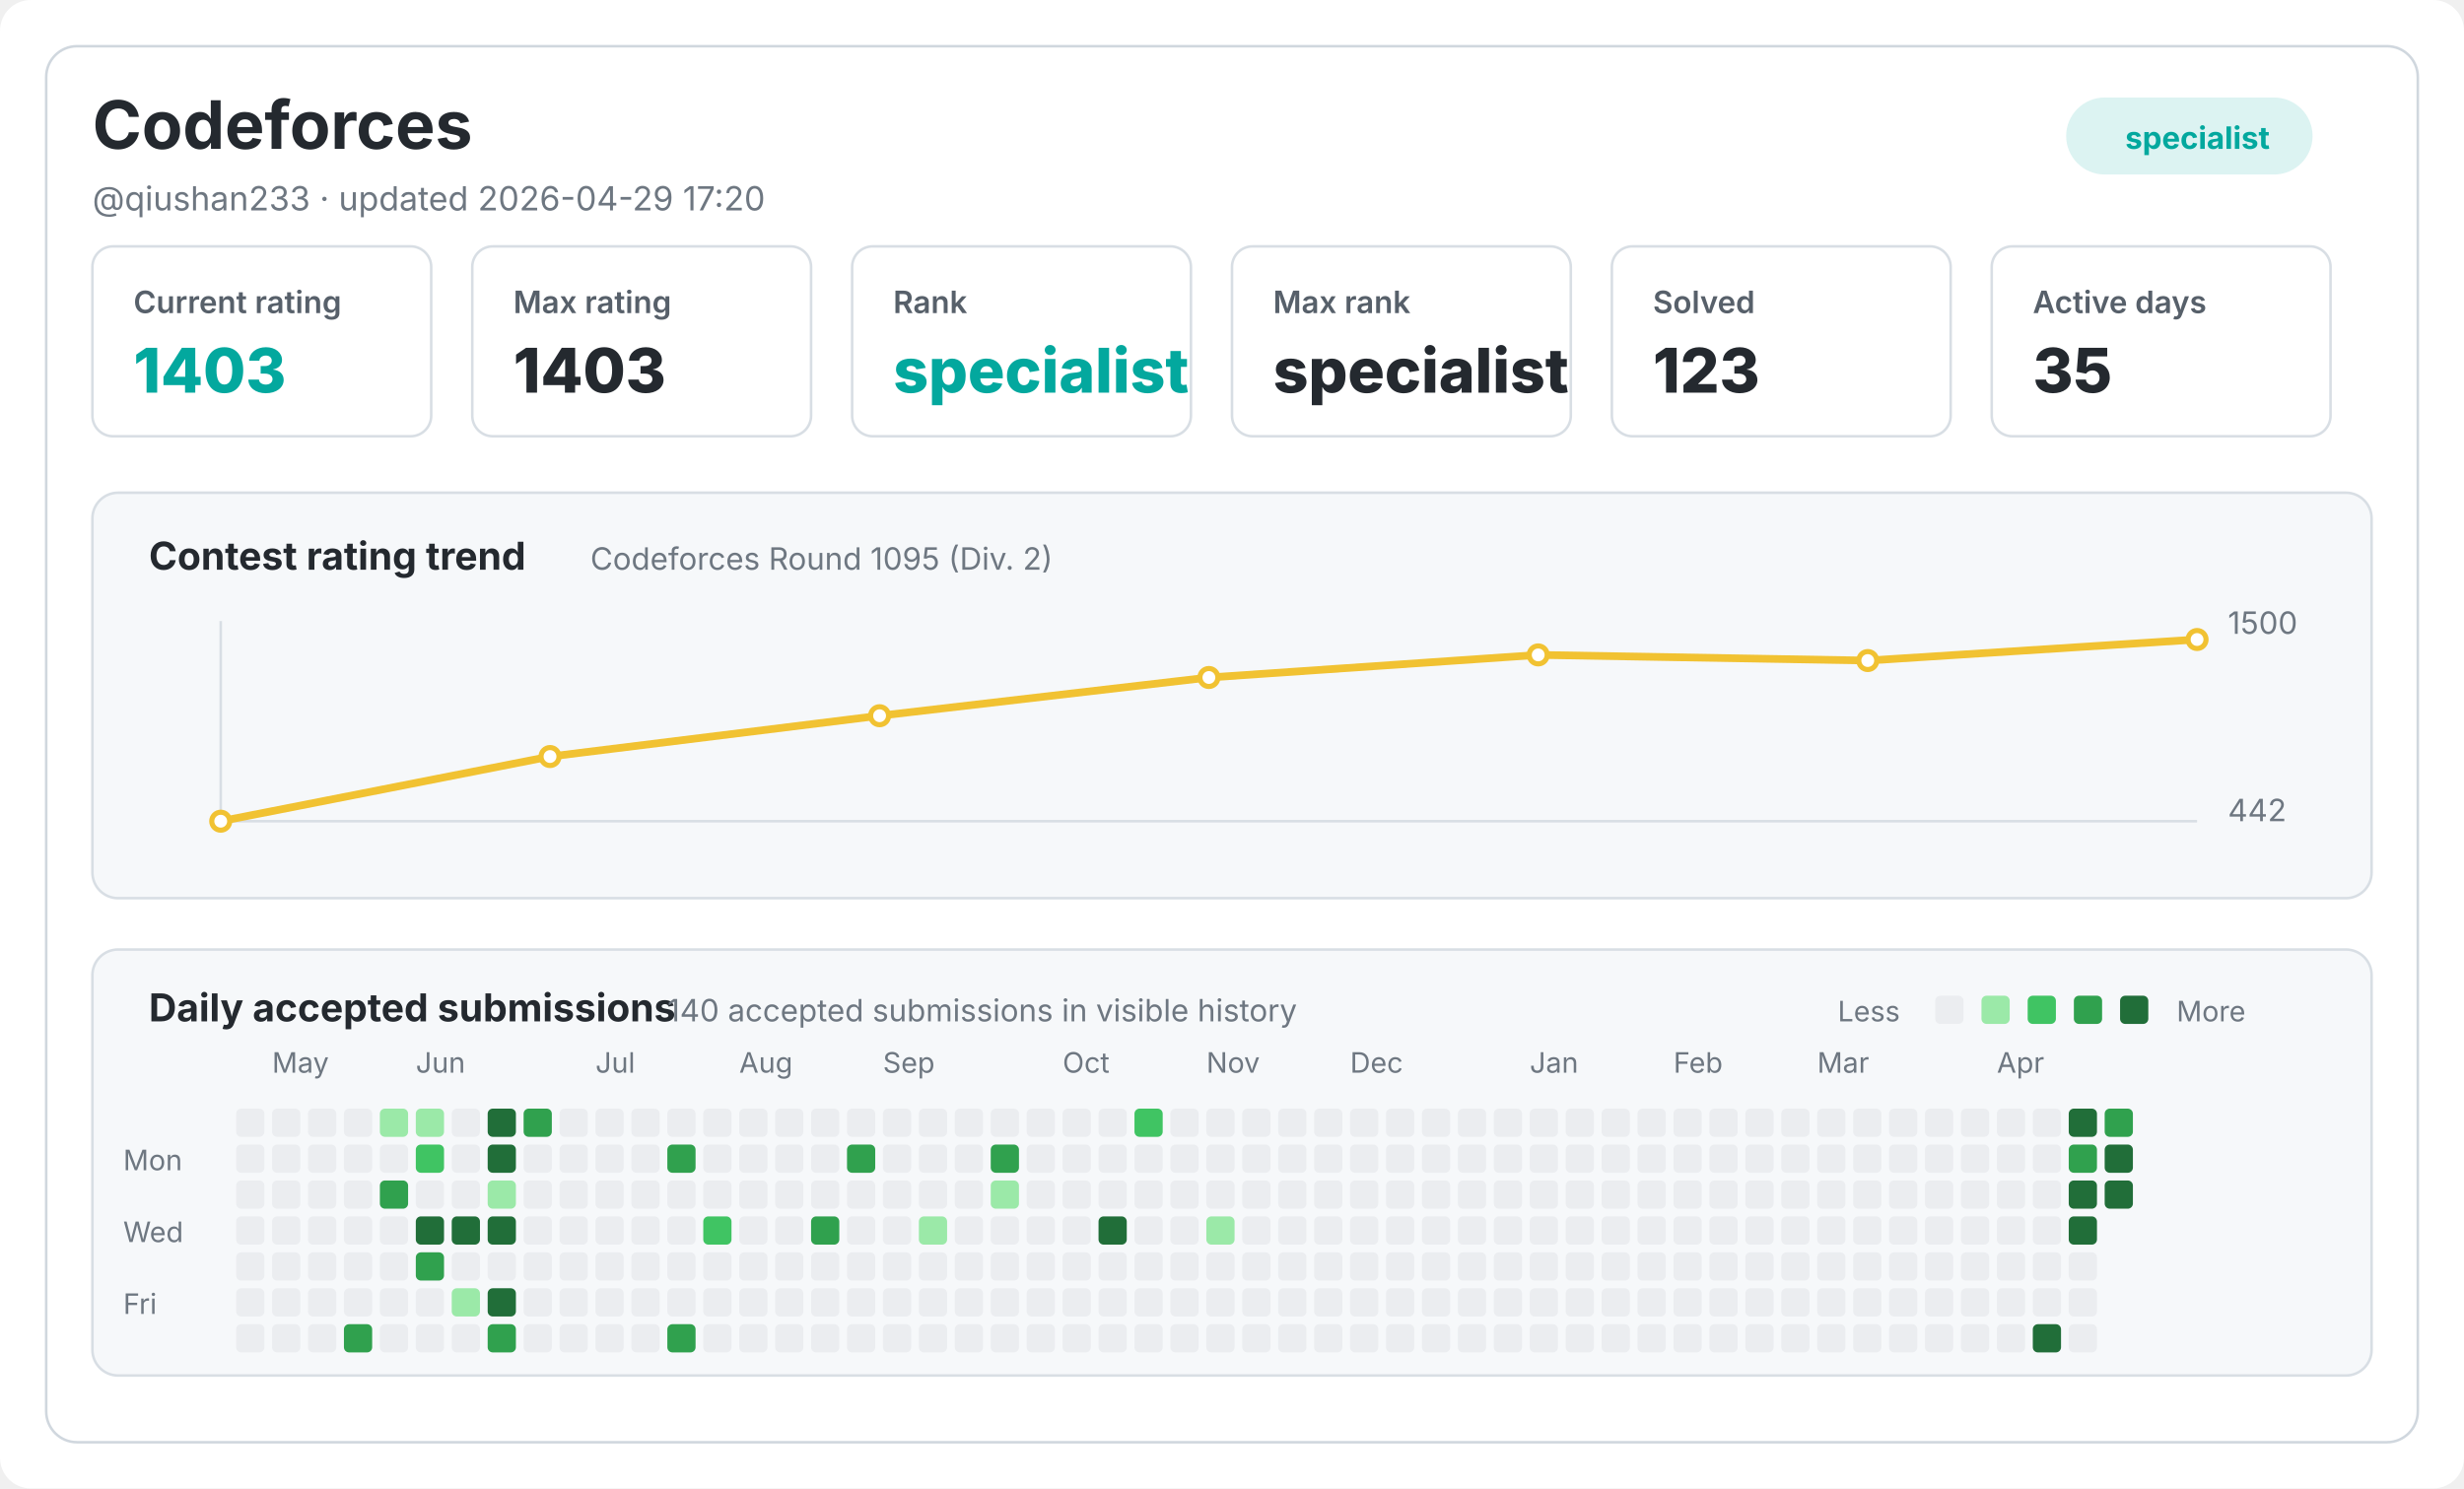
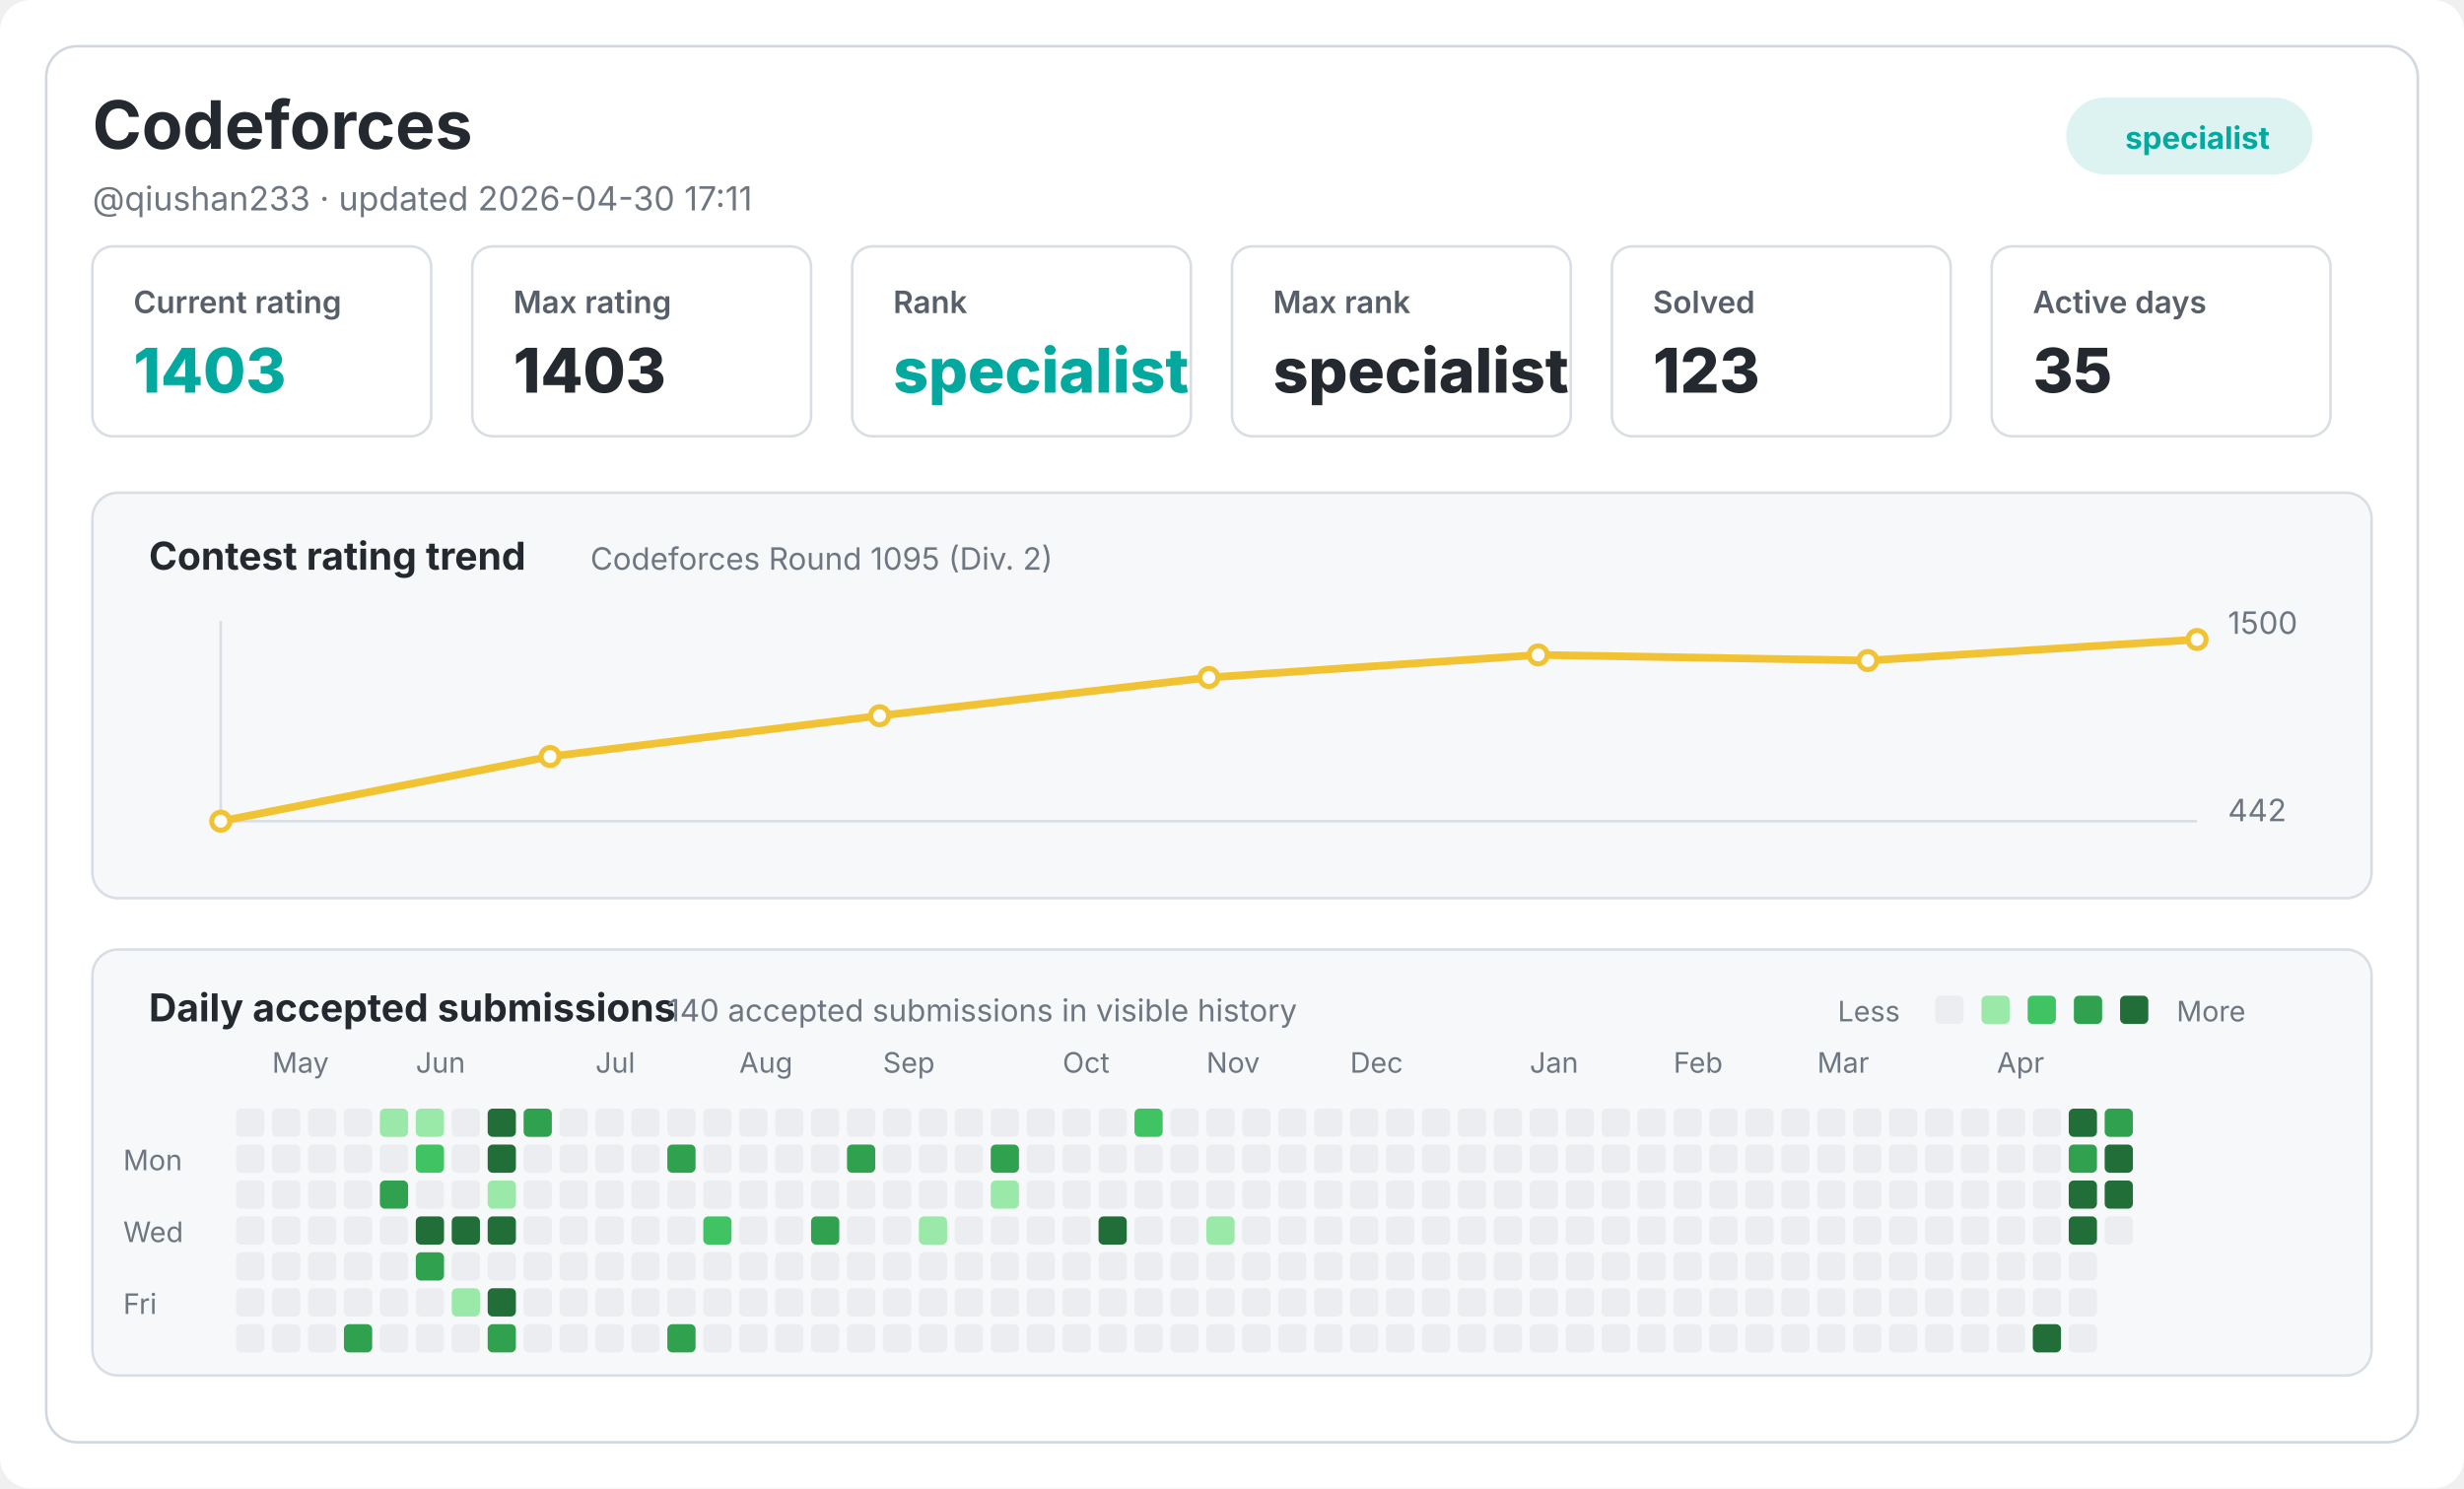
<svg xmlns="http://www.w3.org/2000/svg" width="960" height="580" viewBox="0 0 960 580" role="img" aria-label="Codeforces statistics for qiushan233">
  <style>
  .bg { fill: #ffffff; }
  .shell { fill: #ffffff; stroke: #d0d7de; }
  .soft { fill: #f6f8fa; stroke: #d8dee4; }
  .metric-card { fill: #ffffff; stroke: #d8dee4; }
  .title { font: 700 26px -apple-system,BlinkMacSystemFont,"Segoe UI",sans-serif; fill: #24292f; }
  .subtitle { font: 13px -apple-system,BlinkMacSystemFont,"Segoe UI",sans-serif; fill: #6e7781; }
  .section-title { font: 700 15px -apple-system,BlinkMacSystemFont,"Segoe UI",sans-serif; fill: #24292f; }
  .metric-label { font: 600 12px -apple-system,BlinkMacSystemFont,"Segoe UI",sans-serif; fill: #57606a; }
  .metric-value { font: 800 24px -apple-system,BlinkMacSystemFont,"Segoe UI",sans-serif; fill: #24292f; }
  .muted { font: 12px -apple-system,BlinkMacSystemFont,"Segoe UI",sans-serif; fill: #6e7781; }
  .small { font-size: 11px; }
  .rank { fill: #03a89e; }
  .grid { stroke: #d8dee4; stroke-width: 1; }
  .badge-bg { fill: #03a89e; opacity: 0.14; }
  .badge-text { font: 700 12px -apple-system,BlinkMacSystemFont,"Segoe UI",sans-serif; fill: #03a89e; }
  .heat-cell { cursor: default; transition: stroke 0.12s ease, stroke-width 0.12s ease; }
  .heat-cell:hover { stroke: #0969da; stroke-width: 1.5; }
</style>
  <rect class="bg" width="960" height="580" rx="12" />
  <rect class="shell" x="18" y="18" width="924" height="544" rx="12" />
  <text x="36" y="58" class="title">Codeforces</text>
-   <text x="36" y="82" class="subtitle">@qiushan233 · updated 2026-04-29 17:20</text>
+   <text x="36" y="82" class="subtitle">@qiushan233 · updated 2026-04-30 17:11</text>
  <rect x="805" y="38" width="96" height="30" rx="15" class="badge-bg" />
  <text x="828" y="58" class="badge-text">specialist</text>
  <rect x="36" y="96" width="132" height="74" rx="8" class="metric-card" />
  <text x="52" y="122" class="metric-label">Current rating</text>
  <text x="52" y="153" class="metric-value rank">1403</text>
  <rect x="184" y="96" width="132" height="74" rx="8" class="metric-card" />
  <text x="200" y="122" class="metric-label">Max rating</text>
  <text x="200" y="153" class="metric-value">1403</text>
  <rect x="332" y="96" width="132" height="74" rx="8" class="metric-card" />
  <text x="348" y="122" class="metric-label">Rank</text>
  <text x="348" y="153" class="metric-value rank">specialist</text>
  <rect x="480" y="96" width="132" height="74" rx="8" class="metric-card" />
  <text x="496" y="122" class="metric-label">Max rank</text>
  <text x="496" y="153" class="metric-value">specialist</text>
  <rect x="628" y="96" width="132" height="74" rx="8" class="metric-card" />
  <text x="644" y="122" class="metric-label">Solved</text>
  <text x="644" y="153" class="metric-value">123</text>
  <rect x="776" y="96" width="132" height="74" rx="8" class="metric-card" />
  <text x="792" y="122" class="metric-label">Active days</text>
  <text x="792" y="153" class="metric-value">35</text>
  <rect class="soft" x="36" y="192" width="888" height="158" rx="10" />
  <text x="58" y="222" class="section-title">Contest rating trend</text>
  <text x="230" y="222" class="muted">Codeforces Round 1095 (Div. 2)</text>
  <line x1="86" y1="320" x2="856" y2="320" class="grid" />
  <line x1="86" y1="242" x2="86" y2="320" class="grid" />
  <text x="868" y="247" class="muted">1500</text>
  <text x="868" y="320" class="muted">442</text>
  <polyline points="86.0,320.0 214.3,294.8 342.7,278.9 471.0,264.0 599.3,255.2 727.7,257.4 856.0,249.2" fill="none" stroke="#f1c232" stroke-width="3" stroke-linecap="round" stroke-linejoin="round" />
  <circle cx="86.0" cy="320.0" r="3.5" fill="#fff" stroke="#f1c232" stroke-width="2" />
  <circle cx="214.3" cy="294.8" r="3.5" fill="#fff" stroke="#f1c232" stroke-width="2" />
  <circle cx="342.7" cy="278.9" r="3.5" fill="#fff" stroke="#f1c232" stroke-width="2" />
  <circle cx="471.0" cy="264.0" r="3.5" fill="#fff" stroke="#f1c232" stroke-width="2" />
  <circle cx="599.3" cy="255.2" r="3.5" fill="#fff" stroke="#f1c232" stroke-width="2" />
  <circle cx="727.7" cy="257.4" r="3.5" fill="#fff" stroke="#f1c232" stroke-width="2" />
  <circle cx="856.0" cy="249.2" r="3.5" fill="#fff" stroke="#f1c232" stroke-width="2" />
  <rect class="soft" x="36" y="370" width="888" height="166" rx="10" />
  <text x="58" y="398" class="section-title">Daily accepted submissions</text>
  <text x="260" y="398" class="muted">140 accepted submissions in visible history</text>
  <text x="106" y="418" class="muted small">May</text>
  <text x="162" y="418" class="muted small">Jun</text>
  <text x="232" y="418" class="muted small">Jul</text>
  <text x="288" y="418" class="muted small">Aug</text>
  <text x="344" y="418" class="muted small">Sep</text>
  <text x="414" y="418" class="muted small">Oct</text>
  <text x="470" y="418" class="muted small">Nov</text>
  <text x="526" y="418" class="muted small">Dec</text>
  <text x="596" y="418" class="muted small">Jan</text>
  <text x="652" y="418" class="muted small">Feb</text>
  <text x="708" y="418" class="muted small">Mar</text>
  <text x="778" y="418" class="muted small">Apr</text>
  <text x="48" y="456" class="muted small">Mon</text>
  <text x="48" y="484" class="muted small">Wed</text>
  <text x="48" y="512" class="muted small">Fri</text>
  <rect class="heat-cell" x="92" y="432" width="11" height="11" rx="2" fill="#ebedf0" />
  <rect class="heat-cell" x="92" y="446" width="11" height="11" rx="2" fill="#ebedf0" />
  <rect class="heat-cell" x="92" y="460" width="11" height="11" rx="2" fill="#ebedf0" />
  <rect class="heat-cell" x="92" y="474" width="11" height="11" rx="2" fill="#ebedf0" />
  <rect class="heat-cell" x="92" y="488" width="11" height="11" rx="2" fill="#ebedf0" />
  <rect class="heat-cell" x="92" y="502" width="11" height="11" rx="2" fill="#ebedf0" />
  <rect class="heat-cell" x="92" y="516" width="11" height="11" rx="2" fill="#ebedf0" />
  <rect class="heat-cell" x="106" y="432" width="11" height="11" rx="2" fill="#ebedf0" />
  <rect class="heat-cell" x="106" y="446" width="11" height="11" rx="2" fill="#ebedf0" />
  <rect class="heat-cell" x="106" y="460" width="11" height="11" rx="2" fill="#ebedf0" />
  <rect class="heat-cell" x="106" y="474" width="11" height="11" rx="2" fill="#ebedf0" />
  <rect class="heat-cell" x="106" y="488" width="11" height="11" rx="2" fill="#ebedf0" />
  <rect class="heat-cell" x="106" y="502" width="11" height="11" rx="2" fill="#ebedf0" />
  <rect class="heat-cell" x="106" y="516" width="11" height="11" rx="2" fill="#ebedf0" />
  <rect class="heat-cell" x="120" y="432" width="11" height="11" rx="2" fill="#ebedf0" />
  <rect class="heat-cell" x="120" y="446" width="11" height="11" rx="2" fill="#ebedf0" />
  <rect class="heat-cell" x="120" y="460" width="11" height="11" rx="2" fill="#ebedf0" />
  <rect class="heat-cell" x="120" y="474" width="11" height="11" rx="2" fill="#ebedf0" />
  <rect class="heat-cell" x="120" y="488" width="11" height="11" rx="2" fill="#ebedf0" />
  <rect class="heat-cell" x="120" y="502" width="11" height="11" rx="2" fill="#ebedf0" />
  <rect class="heat-cell" x="120" y="516" width="11" height="11" rx="2" fill="#ebedf0" />
  <rect class="heat-cell" x="134" y="432" width="11" height="11" rx="2" fill="#ebedf0" />
  <rect class="heat-cell" x="134" y="446" width="11" height="11" rx="2" fill="#ebedf0" />
  <rect class="heat-cell" x="134" y="460" width="11" height="11" rx="2" fill="#ebedf0" />
  <rect class="heat-cell" x="134" y="474" width="11" height="11" rx="2" fill="#ebedf0" />
  <rect class="heat-cell" x="134" y="488" width="11" height="11" rx="2" fill="#ebedf0" />
  <rect class="heat-cell" x="134" y="502" width="11" height="11" rx="2" fill="#ebedf0" />
  <rect class="heat-cell" x="134" y="516" width="11" height="11" rx="2" fill="#30a14e" />
  <rect class="heat-cell" x="148" y="432" width="11" height="11" rx="2" fill="#9be9a8" />
  <rect class="heat-cell" x="148" y="446" width="11" height="11" rx="2" fill="#ebedf0" />
  <rect class="heat-cell" x="148" y="460" width="11" height="11" rx="2" fill="#30a14e" />
  <rect class="heat-cell" x="148" y="474" width="11" height="11" rx="2" fill="#ebedf0" />
  <rect class="heat-cell" x="148" y="488" width="11" height="11" rx="2" fill="#ebedf0" />
  <rect class="heat-cell" x="148" y="502" width="11" height="11" rx="2" fill="#ebedf0" />
  <rect class="heat-cell" x="148" y="516" width="11" height="11" rx="2" fill="#ebedf0" />
  <rect class="heat-cell" x="162" y="432" width="11" height="11" rx="2" fill="#9be9a8" />
  <rect class="heat-cell" x="162" y="446" width="11" height="11" rx="2" fill="#40c463" />
  <rect class="heat-cell" x="162" y="460" width="11" height="11" rx="2" fill="#ebedf0" />
  <rect class="heat-cell" x="162" y="474" width="11" height="11" rx="2" fill="#216e39" />
  <rect class="heat-cell" x="162" y="488" width="11" height="11" rx="2" fill="#30a14e" />
  <rect class="heat-cell" x="162" y="502" width="11" height="11" rx="2" fill="#ebedf0" />
  <rect class="heat-cell" x="162" y="516" width="11" height="11" rx="2" fill="#ebedf0" />
  <rect class="heat-cell" x="176" y="432" width="11" height="11" rx="2" fill="#ebedf0" />
  <rect class="heat-cell" x="176" y="446" width="11" height="11" rx="2" fill="#ebedf0" />
  <rect class="heat-cell" x="176" y="460" width="11" height="11" rx="2" fill="#ebedf0" />
  <rect class="heat-cell" x="176" y="474" width="11" height="11" rx="2" fill="#216e39" />
  <rect class="heat-cell" x="176" y="488" width="11" height="11" rx="2" fill="#ebedf0" />
  <rect class="heat-cell" x="176" y="502" width="11" height="11" rx="2" fill="#9be9a8" />
  <rect class="heat-cell" x="176" y="516" width="11" height="11" rx="2" fill="#ebedf0" />
  <rect class="heat-cell" x="190" y="432" width="11" height="11" rx="2" fill="#216e39" />
  <rect class="heat-cell" x="190" y="446" width="11" height="11" rx="2" fill="#216e39" />
  <rect class="heat-cell" x="190" y="460" width="11" height="11" rx="2" fill="#9be9a8" />
  <rect class="heat-cell" x="190" y="474" width="11" height="11" rx="2" fill="#216e39" />
  <rect class="heat-cell" x="190" y="488" width="11" height="11" rx="2" fill="#ebedf0" />
  <rect class="heat-cell" x="190" y="502" width="11" height="11" rx="2" fill="#216e39" />
  <rect class="heat-cell" x="190" y="516" width="11" height="11" rx="2" fill="#30a14e" />
  <rect class="heat-cell" x="204" y="432" width="11" height="11" rx="2" fill="#30a14e" />
  <rect class="heat-cell" x="204" y="446" width="11" height="11" rx="2" fill="#ebedf0" />
  <rect class="heat-cell" x="204" y="460" width="11" height="11" rx="2" fill="#ebedf0" />
  <rect class="heat-cell" x="204" y="474" width="11" height="11" rx="2" fill="#ebedf0" />
  <rect class="heat-cell" x="204" y="488" width="11" height="11" rx="2" fill="#ebedf0" />
  <rect class="heat-cell" x="204" y="502" width="11" height="11" rx="2" fill="#ebedf0" />
  <rect class="heat-cell" x="204" y="516" width="11" height="11" rx="2" fill="#ebedf0" />
  <rect class="heat-cell" x="218" y="432" width="11" height="11" rx="2" fill="#ebedf0" />
  <rect class="heat-cell" x="218" y="446" width="11" height="11" rx="2" fill="#ebedf0" />
  <rect class="heat-cell" x="218" y="460" width="11" height="11" rx="2" fill="#ebedf0" />
  <rect class="heat-cell" x="218" y="474" width="11" height="11" rx="2" fill="#ebedf0" />
  <rect class="heat-cell" x="218" y="488" width="11" height="11" rx="2" fill="#ebedf0" />
  <rect class="heat-cell" x="218" y="502" width="11" height="11" rx="2" fill="#ebedf0" />
  <rect class="heat-cell" x="218" y="516" width="11" height="11" rx="2" fill="#ebedf0" />
  <rect class="heat-cell" x="232" y="432" width="11" height="11" rx="2" fill="#ebedf0" />
  <rect class="heat-cell" x="232" y="446" width="11" height="11" rx="2" fill="#ebedf0" />
  <rect class="heat-cell" x="232" y="460" width="11" height="11" rx="2" fill="#ebedf0" />
  <rect class="heat-cell" x="232" y="474" width="11" height="11" rx="2" fill="#ebedf0" />
  <rect class="heat-cell" x="232" y="488" width="11" height="11" rx="2" fill="#ebedf0" />
  <rect class="heat-cell" x="232" y="502" width="11" height="11" rx="2" fill="#ebedf0" />
  <rect class="heat-cell" x="232" y="516" width="11" height="11" rx="2" fill="#ebedf0" />
  <rect class="heat-cell" x="246" y="432" width="11" height="11" rx="2" fill="#ebedf0" />
  <rect class="heat-cell" x="246" y="446" width="11" height="11" rx="2" fill="#ebedf0" />
  <rect class="heat-cell" x="246" y="460" width="11" height="11" rx="2" fill="#ebedf0" />
  <rect class="heat-cell" x="246" y="474" width="11" height="11" rx="2" fill="#ebedf0" />
  <rect class="heat-cell" x="246" y="488" width="11" height="11" rx="2" fill="#ebedf0" />
  <rect class="heat-cell" x="246" y="502" width="11" height="11" rx="2" fill="#ebedf0" />
  <rect class="heat-cell" x="246" y="516" width="11" height="11" rx="2" fill="#ebedf0" />
  <rect class="heat-cell" x="260" y="432" width="11" height="11" rx="2" fill="#ebedf0" />
  <rect class="heat-cell" x="260" y="446" width="11" height="11" rx="2" fill="#30a14e" />
  <rect class="heat-cell" x="260" y="460" width="11" height="11" rx="2" fill="#ebedf0" />
  <rect class="heat-cell" x="260" y="474" width="11" height="11" rx="2" fill="#ebedf0" />
  <rect class="heat-cell" x="260" y="488" width="11" height="11" rx="2" fill="#ebedf0" />
  <rect class="heat-cell" x="260" y="502" width="11" height="11" rx="2" fill="#ebedf0" />
  <rect class="heat-cell" x="260" y="516" width="11" height="11" rx="2" fill="#30a14e" />
  <rect class="heat-cell" x="274" y="432" width="11" height="11" rx="2" fill="#ebedf0" />
  <rect class="heat-cell" x="274" y="446" width="11" height="11" rx="2" fill="#ebedf0" />
  <rect class="heat-cell" x="274" y="460" width="11" height="11" rx="2" fill="#ebedf0" />
  <rect class="heat-cell" x="274" y="474" width="11" height="11" rx="2" fill="#40c463" />
  <rect class="heat-cell" x="274" y="488" width="11" height="11" rx="2" fill="#ebedf0" />
  <rect class="heat-cell" x="274" y="502" width="11" height="11" rx="2" fill="#ebedf0" />
  <rect class="heat-cell" x="274" y="516" width="11" height="11" rx="2" fill="#ebedf0" />
  <rect class="heat-cell" x="288" y="432" width="11" height="11" rx="2" fill="#ebedf0" />
  <rect class="heat-cell" x="288" y="446" width="11" height="11" rx="2" fill="#ebedf0" />
  <rect class="heat-cell" x="288" y="460" width="11" height="11" rx="2" fill="#ebedf0" />
  <rect class="heat-cell" x="288" y="474" width="11" height="11" rx="2" fill="#ebedf0" />
  <rect class="heat-cell" x="288" y="488" width="11" height="11" rx="2" fill="#ebedf0" />
  <rect class="heat-cell" x="288" y="502" width="11" height="11" rx="2" fill="#ebedf0" />
  <rect class="heat-cell" x="288" y="516" width="11" height="11" rx="2" fill="#ebedf0" />
  <rect class="heat-cell" x="302" y="432" width="11" height="11" rx="2" fill="#ebedf0" />
  <rect class="heat-cell" x="302" y="446" width="11" height="11" rx="2" fill="#ebedf0" />
  <rect class="heat-cell" x="302" y="460" width="11" height="11" rx="2" fill="#ebedf0" />
  <rect class="heat-cell" x="302" y="474" width="11" height="11" rx="2" fill="#ebedf0" />
  <rect class="heat-cell" x="302" y="488" width="11" height="11" rx="2" fill="#ebedf0" />
  <rect class="heat-cell" x="302" y="502" width="11" height="11" rx="2" fill="#ebedf0" />
  <rect class="heat-cell" x="302" y="516" width="11" height="11" rx="2" fill="#ebedf0" />
  <rect class="heat-cell" x="316" y="432" width="11" height="11" rx="2" fill="#ebedf0" />
  <rect class="heat-cell" x="316" y="446" width="11" height="11" rx="2" fill="#ebedf0" />
  <rect class="heat-cell" x="316" y="460" width="11" height="11" rx="2" fill="#ebedf0" />
  <rect class="heat-cell" x="316" y="474" width="11" height="11" rx="2" fill="#30a14e" />
  <rect class="heat-cell" x="316" y="488" width="11" height="11" rx="2" fill="#ebedf0" />
  <rect class="heat-cell" x="316" y="502" width="11" height="11" rx="2" fill="#ebedf0" />
  <rect class="heat-cell" x="316" y="516" width="11" height="11" rx="2" fill="#ebedf0" />
  <rect class="heat-cell" x="330" y="432" width="11" height="11" rx="2" fill="#ebedf0" />
  <rect class="heat-cell" x="330" y="446" width="11" height="11" rx="2" fill="#30a14e" />
  <rect class="heat-cell" x="330" y="460" width="11" height="11" rx="2" fill="#ebedf0" />
  <rect class="heat-cell" x="330" y="474" width="11" height="11" rx="2" fill="#ebedf0" />
  <rect class="heat-cell" x="330" y="488" width="11" height="11" rx="2" fill="#ebedf0" />
  <rect class="heat-cell" x="330" y="502" width="11" height="11" rx="2" fill="#ebedf0" />
  <rect class="heat-cell" x="330" y="516" width="11" height="11" rx="2" fill="#ebedf0" />
  <rect class="heat-cell" x="344" y="432" width="11" height="11" rx="2" fill="#ebedf0" />
  <rect class="heat-cell" x="344" y="446" width="11" height="11" rx="2" fill="#ebedf0" />
  <rect class="heat-cell" x="344" y="460" width="11" height="11" rx="2" fill="#ebedf0" />
  <rect class="heat-cell" x="344" y="474" width="11" height="11" rx="2" fill="#ebedf0" />
  <rect class="heat-cell" x="344" y="488" width="11" height="11" rx="2" fill="#ebedf0" />
  <rect class="heat-cell" x="344" y="502" width="11" height="11" rx="2" fill="#ebedf0" />
  <rect class="heat-cell" x="344" y="516" width="11" height="11" rx="2" fill="#ebedf0" />
  <rect class="heat-cell" x="358" y="432" width="11" height="11" rx="2" fill="#ebedf0" />
  <rect class="heat-cell" x="358" y="446" width="11" height="11" rx="2" fill="#ebedf0" />
  <rect class="heat-cell" x="358" y="460" width="11" height="11" rx="2" fill="#ebedf0" />
  <rect class="heat-cell" x="358" y="474" width="11" height="11" rx="2" fill="#9be9a8" />
  <rect class="heat-cell" x="358" y="488" width="11" height="11" rx="2" fill="#ebedf0" />
  <rect class="heat-cell" x="358" y="502" width="11" height="11" rx="2" fill="#ebedf0" />
  <rect class="heat-cell" x="358" y="516" width="11" height="11" rx="2" fill="#ebedf0" />
  <rect class="heat-cell" x="372" y="432" width="11" height="11" rx="2" fill="#ebedf0" />
  <rect class="heat-cell" x="372" y="446" width="11" height="11" rx="2" fill="#ebedf0" />
  <rect class="heat-cell" x="372" y="460" width="11" height="11" rx="2" fill="#ebedf0" />
  <rect class="heat-cell" x="372" y="474" width="11" height="11" rx="2" fill="#ebedf0" />
  <rect class="heat-cell" x="372" y="488" width="11" height="11" rx="2" fill="#ebedf0" />
  <rect class="heat-cell" x="372" y="502" width="11" height="11" rx="2" fill="#ebedf0" />
  <rect class="heat-cell" x="372" y="516" width="11" height="11" rx="2" fill="#ebedf0" />
  <rect class="heat-cell" x="386" y="432" width="11" height="11" rx="2" fill="#ebedf0" />
  <rect class="heat-cell" x="386" y="446" width="11" height="11" rx="2" fill="#30a14e" />
  <rect class="heat-cell" x="386" y="460" width="11" height="11" rx="2" fill="#9be9a8" />
  <rect class="heat-cell" x="386" y="474" width="11" height="11" rx="2" fill="#ebedf0" />
  <rect class="heat-cell" x="386" y="488" width="11" height="11" rx="2" fill="#ebedf0" />
  <rect class="heat-cell" x="386" y="502" width="11" height="11" rx="2" fill="#ebedf0" />
  <rect class="heat-cell" x="386" y="516" width="11" height="11" rx="2" fill="#ebedf0" />
  <rect class="heat-cell" x="400" y="432" width="11" height="11" rx="2" fill="#ebedf0" />
  <rect class="heat-cell" x="400" y="446" width="11" height="11" rx="2" fill="#ebedf0" />
  <rect class="heat-cell" x="400" y="460" width="11" height="11" rx="2" fill="#ebedf0" />
  <rect class="heat-cell" x="400" y="474" width="11" height="11" rx="2" fill="#ebedf0" />
  <rect class="heat-cell" x="400" y="488" width="11" height="11" rx="2" fill="#ebedf0" />
  <rect class="heat-cell" x="400" y="502" width="11" height="11" rx="2" fill="#ebedf0" />
  <rect class="heat-cell" x="400" y="516" width="11" height="11" rx="2" fill="#ebedf0" />
  <rect class="heat-cell" x="414" y="432" width="11" height="11" rx="2" fill="#ebedf0" />
  <rect class="heat-cell" x="414" y="446" width="11" height="11" rx="2" fill="#ebedf0" />
  <rect class="heat-cell" x="414" y="460" width="11" height="11" rx="2" fill="#ebedf0" />
  <rect class="heat-cell" x="414" y="474" width="11" height="11" rx="2" fill="#ebedf0" />
  <rect class="heat-cell" x="414" y="488" width="11" height="11" rx="2" fill="#ebedf0" />
  <rect class="heat-cell" x="414" y="502" width="11" height="11" rx="2" fill="#ebedf0" />
  <rect class="heat-cell" x="414" y="516" width="11" height="11" rx="2" fill="#ebedf0" />
  <rect class="heat-cell" x="428" y="432" width="11" height="11" rx="2" fill="#ebedf0" />
  <rect class="heat-cell" x="428" y="446" width="11" height="11" rx="2" fill="#ebedf0" />
  <rect class="heat-cell" x="428" y="460" width="11" height="11" rx="2" fill="#ebedf0" />
  <rect class="heat-cell" x="428" y="474" width="11" height="11" rx="2" fill="#216e39" />
  <rect class="heat-cell" x="428" y="488" width="11" height="11" rx="2" fill="#ebedf0" />
  <rect class="heat-cell" x="428" y="502" width="11" height="11" rx="2" fill="#ebedf0" />
  <rect class="heat-cell" x="428" y="516" width="11" height="11" rx="2" fill="#ebedf0" />
  <rect class="heat-cell" x="442" y="432" width="11" height="11" rx="2" fill="#40c463" />
  <rect class="heat-cell" x="442" y="446" width="11" height="11" rx="2" fill="#ebedf0" />
  <rect class="heat-cell" x="442" y="460" width="11" height="11" rx="2" fill="#ebedf0" />
  <rect class="heat-cell" x="442" y="474" width="11" height="11" rx="2" fill="#ebedf0" />
  <rect class="heat-cell" x="442" y="488" width="11" height="11" rx="2" fill="#ebedf0" />
  <rect class="heat-cell" x="442" y="502" width="11" height="11" rx="2" fill="#ebedf0" />
  <rect class="heat-cell" x="442" y="516" width="11" height="11" rx="2" fill="#ebedf0" />
  <rect class="heat-cell" x="456" y="432" width="11" height="11" rx="2" fill="#ebedf0" />
  <rect class="heat-cell" x="456" y="446" width="11" height="11" rx="2" fill="#ebedf0" />
  <rect class="heat-cell" x="456" y="460" width="11" height="11" rx="2" fill="#ebedf0" />
  <rect class="heat-cell" x="456" y="474" width="11" height="11" rx="2" fill="#ebedf0" />
  <rect class="heat-cell" x="456" y="488" width="11" height="11" rx="2" fill="#ebedf0" />
  <rect class="heat-cell" x="456" y="502" width="11" height="11" rx="2" fill="#ebedf0" />
  <rect class="heat-cell" x="456" y="516" width="11" height="11" rx="2" fill="#ebedf0" />
  <rect class="heat-cell" x="470" y="432" width="11" height="11" rx="2" fill="#ebedf0" />
  <rect class="heat-cell" x="470" y="446" width="11" height="11" rx="2" fill="#ebedf0" />
  <rect class="heat-cell" x="470" y="460" width="11" height="11" rx="2" fill="#ebedf0" />
  <rect class="heat-cell" x="470" y="474" width="11" height="11" rx="2" fill="#9be9a8" />
  <rect class="heat-cell" x="470" y="488" width="11" height="11" rx="2" fill="#ebedf0" />
  <rect class="heat-cell" x="470" y="502" width="11" height="11" rx="2" fill="#ebedf0" />
  <rect class="heat-cell" x="470" y="516" width="11" height="11" rx="2" fill="#ebedf0" />
  <rect class="heat-cell" x="484" y="432" width="11" height="11" rx="2" fill="#ebedf0" />
  <rect class="heat-cell" x="484" y="446" width="11" height="11" rx="2" fill="#ebedf0" />
  <rect class="heat-cell" x="484" y="460" width="11" height="11" rx="2" fill="#ebedf0" />
  <rect class="heat-cell" x="484" y="474" width="11" height="11" rx="2" fill="#ebedf0" />
  <rect class="heat-cell" x="484" y="488" width="11" height="11" rx="2" fill="#ebedf0" />
  <rect class="heat-cell" x="484" y="502" width="11" height="11" rx="2" fill="#ebedf0" />
  <rect class="heat-cell" x="484" y="516" width="11" height="11" rx="2" fill="#ebedf0" />
  <rect class="heat-cell" x="498" y="432" width="11" height="11" rx="2" fill="#ebedf0" />
  <rect class="heat-cell" x="498" y="446" width="11" height="11" rx="2" fill="#ebedf0" />
  <rect class="heat-cell" x="498" y="460" width="11" height="11" rx="2" fill="#ebedf0" />
  <rect class="heat-cell" x="498" y="474" width="11" height="11" rx="2" fill="#ebedf0" />
  <rect class="heat-cell" x="498" y="488" width="11" height="11" rx="2" fill="#ebedf0" />
  <rect class="heat-cell" x="498" y="502" width="11" height="11" rx="2" fill="#ebedf0" />
  <rect class="heat-cell" x="498" y="516" width="11" height="11" rx="2" fill="#ebedf0" />
  <rect class="heat-cell" x="512" y="432" width="11" height="11" rx="2" fill="#ebedf0" />
  <rect class="heat-cell" x="512" y="446" width="11" height="11" rx="2" fill="#ebedf0" />
  <rect class="heat-cell" x="512" y="460" width="11" height="11" rx="2" fill="#ebedf0" />
  <rect class="heat-cell" x="512" y="474" width="11" height="11" rx="2" fill="#ebedf0" />
  <rect class="heat-cell" x="512" y="488" width="11" height="11" rx="2" fill="#ebedf0" />
  <rect class="heat-cell" x="512" y="502" width="11" height="11" rx="2" fill="#ebedf0" />
  <rect class="heat-cell" x="512" y="516" width="11" height="11" rx="2" fill="#ebedf0" />
  <rect class="heat-cell" x="526" y="432" width="11" height="11" rx="2" fill="#ebedf0" />
  <rect class="heat-cell" x="526" y="446" width="11" height="11" rx="2" fill="#ebedf0" />
  <rect class="heat-cell" x="526" y="460" width="11" height="11" rx="2" fill="#ebedf0" />
  <rect class="heat-cell" x="526" y="474" width="11" height="11" rx="2" fill="#ebedf0" />
  <rect class="heat-cell" x="526" y="488" width="11" height="11" rx="2" fill="#ebedf0" />
  <rect class="heat-cell" x="526" y="502" width="11" height="11" rx="2" fill="#ebedf0" />
  <rect class="heat-cell" x="526" y="516" width="11" height="11" rx="2" fill="#ebedf0" />
  <rect class="heat-cell" x="540" y="432" width="11" height="11" rx="2" fill="#ebedf0" />
  <rect class="heat-cell" x="540" y="446" width="11" height="11" rx="2" fill="#ebedf0" />
  <rect class="heat-cell" x="540" y="460" width="11" height="11" rx="2" fill="#ebedf0" />
  <rect class="heat-cell" x="540" y="474" width="11" height="11" rx="2" fill="#ebedf0" />
  <rect class="heat-cell" x="540" y="488" width="11" height="11" rx="2" fill="#ebedf0" />
  <rect class="heat-cell" x="540" y="502" width="11" height="11" rx="2" fill="#ebedf0" />
  <rect class="heat-cell" x="540" y="516" width="11" height="11" rx="2" fill="#ebedf0" />
  <rect class="heat-cell" x="554" y="432" width="11" height="11" rx="2" fill="#ebedf0" />
  <rect class="heat-cell" x="554" y="446" width="11" height="11" rx="2" fill="#ebedf0" />
  <rect class="heat-cell" x="554" y="460" width="11" height="11" rx="2" fill="#ebedf0" />
  <rect class="heat-cell" x="554" y="474" width="11" height="11" rx="2" fill="#ebedf0" />
  <rect class="heat-cell" x="554" y="488" width="11" height="11" rx="2" fill="#ebedf0" />
  <rect class="heat-cell" x="554" y="502" width="11" height="11" rx="2" fill="#ebedf0" />
  <rect class="heat-cell" x="554" y="516" width="11" height="11" rx="2" fill="#ebedf0" />
  <rect class="heat-cell" x="568" y="432" width="11" height="11" rx="2" fill="#ebedf0" />
  <rect class="heat-cell" x="568" y="446" width="11" height="11" rx="2" fill="#ebedf0" />
  <rect class="heat-cell" x="568" y="460" width="11" height="11" rx="2" fill="#ebedf0" />
  <rect class="heat-cell" x="568" y="474" width="11" height="11" rx="2" fill="#ebedf0" />
  <rect class="heat-cell" x="568" y="488" width="11" height="11" rx="2" fill="#ebedf0" />
  <rect class="heat-cell" x="568" y="502" width="11" height="11" rx="2" fill="#ebedf0" />
  <rect class="heat-cell" x="568" y="516" width="11" height="11" rx="2" fill="#ebedf0" />
  <rect class="heat-cell" x="582" y="432" width="11" height="11" rx="2" fill="#ebedf0" />
  <rect class="heat-cell" x="582" y="446" width="11" height="11" rx="2" fill="#ebedf0" />
  <rect class="heat-cell" x="582" y="460" width="11" height="11" rx="2" fill="#ebedf0" />
  <rect class="heat-cell" x="582" y="474" width="11" height="11" rx="2" fill="#ebedf0" />
  <rect class="heat-cell" x="582" y="488" width="11" height="11" rx="2" fill="#ebedf0" />
  <rect class="heat-cell" x="582" y="502" width="11" height="11" rx="2" fill="#ebedf0" />
  <rect class="heat-cell" x="582" y="516" width="11" height="11" rx="2" fill="#ebedf0" />
  <rect class="heat-cell" x="596" y="432" width="11" height="11" rx="2" fill="#ebedf0" />
  <rect class="heat-cell" x="596" y="446" width="11" height="11" rx="2" fill="#ebedf0" />
  <rect class="heat-cell" x="596" y="460" width="11" height="11" rx="2" fill="#ebedf0" />
  <rect class="heat-cell" x="596" y="474" width="11" height="11" rx="2" fill="#ebedf0" />
  <rect class="heat-cell" x="596" y="488" width="11" height="11" rx="2" fill="#ebedf0" />
  <rect class="heat-cell" x="596" y="502" width="11" height="11" rx="2" fill="#ebedf0" />
  <rect class="heat-cell" x="596" y="516" width="11" height="11" rx="2" fill="#ebedf0" />
  <rect class="heat-cell" x="610" y="432" width="11" height="11" rx="2" fill="#ebedf0" />
  <rect class="heat-cell" x="610" y="446" width="11" height="11" rx="2" fill="#ebedf0" />
  <rect class="heat-cell" x="610" y="460" width="11" height="11" rx="2" fill="#ebedf0" />
  <rect class="heat-cell" x="610" y="474" width="11" height="11" rx="2" fill="#ebedf0" />
  <rect class="heat-cell" x="610" y="488" width="11" height="11" rx="2" fill="#ebedf0" />
  <rect class="heat-cell" x="610" y="502" width="11" height="11" rx="2" fill="#ebedf0" />
  <rect class="heat-cell" x="610" y="516" width="11" height="11" rx="2" fill="#ebedf0" />
  <rect class="heat-cell" x="624" y="432" width="11" height="11" rx="2" fill="#ebedf0" />
  <rect class="heat-cell" x="624" y="446" width="11" height="11" rx="2" fill="#ebedf0" />
  <rect class="heat-cell" x="624" y="460" width="11" height="11" rx="2" fill="#ebedf0" />
  <rect class="heat-cell" x="624" y="474" width="11" height="11" rx="2" fill="#ebedf0" />
  <rect class="heat-cell" x="624" y="488" width="11" height="11" rx="2" fill="#ebedf0" />
  <rect class="heat-cell" x="624" y="502" width="11" height="11" rx="2" fill="#ebedf0" />
  <rect class="heat-cell" x="624" y="516" width="11" height="11" rx="2" fill="#ebedf0" />
  <rect class="heat-cell" x="638" y="432" width="11" height="11" rx="2" fill="#ebedf0" />
  <rect class="heat-cell" x="638" y="446" width="11" height="11" rx="2" fill="#ebedf0" />
  <rect class="heat-cell" x="638" y="460" width="11" height="11" rx="2" fill="#ebedf0" />
  <rect class="heat-cell" x="638" y="474" width="11" height="11" rx="2" fill="#ebedf0" />
  <rect class="heat-cell" x="638" y="488" width="11" height="11" rx="2" fill="#ebedf0" />
  <rect class="heat-cell" x="638" y="502" width="11" height="11" rx="2" fill="#ebedf0" />
  <rect class="heat-cell" x="638" y="516" width="11" height="11" rx="2" fill="#ebedf0" />
  <rect class="heat-cell" x="652" y="432" width="11" height="11" rx="2" fill="#ebedf0" />
  <rect class="heat-cell" x="652" y="446" width="11" height="11" rx="2" fill="#ebedf0" />
  <rect class="heat-cell" x="652" y="460" width="11" height="11" rx="2" fill="#ebedf0" />
  <rect class="heat-cell" x="652" y="474" width="11" height="11" rx="2" fill="#ebedf0" />
  <rect class="heat-cell" x="652" y="488" width="11" height="11" rx="2" fill="#ebedf0" />
  <rect class="heat-cell" x="652" y="502" width="11" height="11" rx="2" fill="#ebedf0" />
  <rect class="heat-cell" x="652" y="516" width="11" height="11" rx="2" fill="#ebedf0" />
  <rect class="heat-cell" x="666" y="432" width="11" height="11" rx="2" fill="#ebedf0" />
  <rect class="heat-cell" x="666" y="446" width="11" height="11" rx="2" fill="#ebedf0" />
  <rect class="heat-cell" x="666" y="460" width="11" height="11" rx="2" fill="#ebedf0" />
  <rect class="heat-cell" x="666" y="474" width="11" height="11" rx="2" fill="#ebedf0" />
  <rect class="heat-cell" x="666" y="488" width="11" height="11" rx="2" fill="#ebedf0" />
  <rect class="heat-cell" x="666" y="502" width="11" height="11" rx="2" fill="#ebedf0" />
  <rect class="heat-cell" x="666" y="516" width="11" height="11" rx="2" fill="#ebedf0" />
  <rect class="heat-cell" x="680" y="432" width="11" height="11" rx="2" fill="#ebedf0" />
  <rect class="heat-cell" x="680" y="446" width="11" height="11" rx="2" fill="#ebedf0" />
  <rect class="heat-cell" x="680" y="460" width="11" height="11" rx="2" fill="#ebedf0" />
  <rect class="heat-cell" x="680" y="474" width="11" height="11" rx="2" fill="#ebedf0" />
  <rect class="heat-cell" x="680" y="488" width="11" height="11" rx="2" fill="#ebedf0" />
  <rect class="heat-cell" x="680" y="502" width="11" height="11" rx="2" fill="#ebedf0" />
  <rect class="heat-cell" x="680" y="516" width="11" height="11" rx="2" fill="#ebedf0" />
  <rect class="heat-cell" x="694" y="432" width="11" height="11" rx="2" fill="#ebedf0" />
  <rect class="heat-cell" x="694" y="446" width="11" height="11" rx="2" fill="#ebedf0" />
  <rect class="heat-cell" x="694" y="460" width="11" height="11" rx="2" fill="#ebedf0" />
  <rect class="heat-cell" x="694" y="474" width="11" height="11" rx="2" fill="#ebedf0" />
  <rect class="heat-cell" x="694" y="488" width="11" height="11" rx="2" fill="#ebedf0" />
  <rect class="heat-cell" x="694" y="502" width="11" height="11" rx="2" fill="#ebedf0" />
  <rect class="heat-cell" x="694" y="516" width="11" height="11" rx="2" fill="#ebedf0" />
  <rect class="heat-cell" x="708" y="432" width="11" height="11" rx="2" fill="#ebedf0" />
  <rect class="heat-cell" x="708" y="446" width="11" height="11" rx="2" fill="#ebedf0" />
  <rect class="heat-cell" x="708" y="460" width="11" height="11" rx="2" fill="#ebedf0" />
  <rect class="heat-cell" x="708" y="474" width="11" height="11" rx="2" fill="#ebedf0" />
  <rect class="heat-cell" x="708" y="488" width="11" height="11" rx="2" fill="#ebedf0" />
  <rect class="heat-cell" x="708" y="502" width="11" height="11" rx="2" fill="#ebedf0" />
  <rect class="heat-cell" x="708" y="516" width="11" height="11" rx="2" fill="#ebedf0" />
  <rect class="heat-cell" x="722" y="432" width="11" height="11" rx="2" fill="#ebedf0" />
  <rect class="heat-cell" x="722" y="446" width="11" height="11" rx="2" fill="#ebedf0" />
  <rect class="heat-cell" x="722" y="460" width="11" height="11" rx="2" fill="#ebedf0" />
  <rect class="heat-cell" x="722" y="474" width="11" height="11" rx="2" fill="#ebedf0" />
  <rect class="heat-cell" x="722" y="488" width="11" height="11" rx="2" fill="#ebedf0" />
  <rect class="heat-cell" x="722" y="502" width="11" height="11" rx="2" fill="#ebedf0" />
  <rect class="heat-cell" x="722" y="516" width="11" height="11" rx="2" fill="#ebedf0" />
  <rect class="heat-cell" x="736" y="432" width="11" height="11" rx="2" fill="#ebedf0" />
  <rect class="heat-cell" x="736" y="446" width="11" height="11" rx="2" fill="#ebedf0" />
  <rect class="heat-cell" x="736" y="460" width="11" height="11" rx="2" fill="#ebedf0" />
  <rect class="heat-cell" x="736" y="474" width="11" height="11" rx="2" fill="#ebedf0" />
  <rect class="heat-cell" x="736" y="488" width="11" height="11" rx="2" fill="#ebedf0" />
  <rect class="heat-cell" x="736" y="502" width="11" height="11" rx="2" fill="#ebedf0" />
  <rect class="heat-cell" x="736" y="516" width="11" height="11" rx="2" fill="#ebedf0" />
  <rect class="heat-cell" x="750" y="432" width="11" height="11" rx="2" fill="#ebedf0" />
  <rect class="heat-cell" x="750" y="446" width="11" height="11" rx="2" fill="#ebedf0" />
  <rect class="heat-cell" x="750" y="460" width="11" height="11" rx="2" fill="#ebedf0" />
  <rect class="heat-cell" x="750" y="474" width="11" height="11" rx="2" fill="#ebedf0" />
  <rect class="heat-cell" x="750" y="488" width="11" height="11" rx="2" fill="#ebedf0" />
  <rect class="heat-cell" x="750" y="502" width="11" height="11" rx="2" fill="#ebedf0" />
  <rect class="heat-cell" x="750" y="516" width="11" height="11" rx="2" fill="#ebedf0" />
  <rect class="heat-cell" x="764" y="432" width="11" height="11" rx="2" fill="#ebedf0" />
  <rect class="heat-cell" x="764" y="446" width="11" height="11" rx="2" fill="#ebedf0" />
  <rect class="heat-cell" x="764" y="460" width="11" height="11" rx="2" fill="#ebedf0" />
  <rect class="heat-cell" x="764" y="474" width="11" height="11" rx="2" fill="#ebedf0" />
  <rect class="heat-cell" x="764" y="488" width="11" height="11" rx="2" fill="#ebedf0" />
  <rect class="heat-cell" x="764" y="502" width="11" height="11" rx="2" fill="#ebedf0" />
  <rect class="heat-cell" x="764" y="516" width="11" height="11" rx="2" fill="#ebedf0" />
  <rect class="heat-cell" x="778" y="432" width="11" height="11" rx="2" fill="#ebedf0" />
  <rect class="heat-cell" x="778" y="446" width="11" height="11" rx="2" fill="#ebedf0" />
  <rect class="heat-cell" x="778" y="460" width="11" height="11" rx="2" fill="#ebedf0" />
  <rect class="heat-cell" x="778" y="474" width="11" height="11" rx="2" fill="#ebedf0" />
  <rect class="heat-cell" x="778" y="488" width="11" height="11" rx="2" fill="#ebedf0" />
  <rect class="heat-cell" x="778" y="502" width="11" height="11" rx="2" fill="#ebedf0" />
  <rect class="heat-cell" x="778" y="516" width="11" height="11" rx="2" fill="#ebedf0" />
  <rect class="heat-cell" x="792" y="432" width="11" height="11" rx="2" fill="#ebedf0" />
  <rect class="heat-cell" x="792" y="446" width="11" height="11" rx="2" fill="#ebedf0" />
  <rect class="heat-cell" x="792" y="460" width="11" height="11" rx="2" fill="#ebedf0" />
  <rect class="heat-cell" x="792" y="474" width="11" height="11" rx="2" fill="#ebedf0" />
  <rect class="heat-cell" x="792" y="488" width="11" height="11" rx="2" fill="#ebedf0" />
  <rect class="heat-cell" x="792" y="502" width="11" height="11" rx="2" fill="#ebedf0" />
  <rect class="heat-cell" x="792" y="516" width="11" height="11" rx="2" fill="#216e39" />
  <rect class="heat-cell" x="806" y="432" width="11" height="11" rx="2" fill="#216e39" />
  <rect class="heat-cell" x="806" y="446" width="11" height="11" rx="2" fill="#30a14e" />
  <rect class="heat-cell" x="806" y="460" width="11" height="11" rx="2" fill="#216e39" />
  <rect class="heat-cell" x="806" y="474" width="11" height="11" rx="2" fill="#216e39" />
  <rect class="heat-cell" x="806" y="488" width="11" height="11" rx="2" fill="#ebedf0" />
  <rect class="heat-cell" x="806" y="502" width="11" height="11" rx="2" fill="#ebedf0" />
  <rect class="heat-cell" x="806" y="516" width="11" height="11" rx="2" fill="#ebedf0" />
  <rect class="heat-cell" x="820" y="432" width="11" height="11" rx="2" fill="#30a14e" />
  <rect class="heat-cell" x="820" y="446" width="11" height="11" rx="2" fill="#216e39" />
  <rect class="heat-cell" x="820" y="460" width="11" height="11" rx="2" fill="#216e39" />
+   <rect class="heat-cell" x="820" y="474" width="11" height="11" rx="2" fill="#ebedf0" />
  <text x="716" y="398" class="muted small">Less</text>
  <rect x="754" y="388" width="11" height="11" rx="2" fill="#ebedf0" />
  <rect x="772" y="388" width="11" height="11" rx="2" fill="#9be9a8" />
  <rect x="790" y="388" width="11" height="11" rx="2" fill="#40c463" />
  <rect x="808" y="388" width="11" height="11" rx="2" fill="#30a14e" />
  <rect x="826" y="388" width="11" height="11" rx="2" fill="#216e39" />
  <text x="848" y="398" class="muted small">More</text>
</svg>
